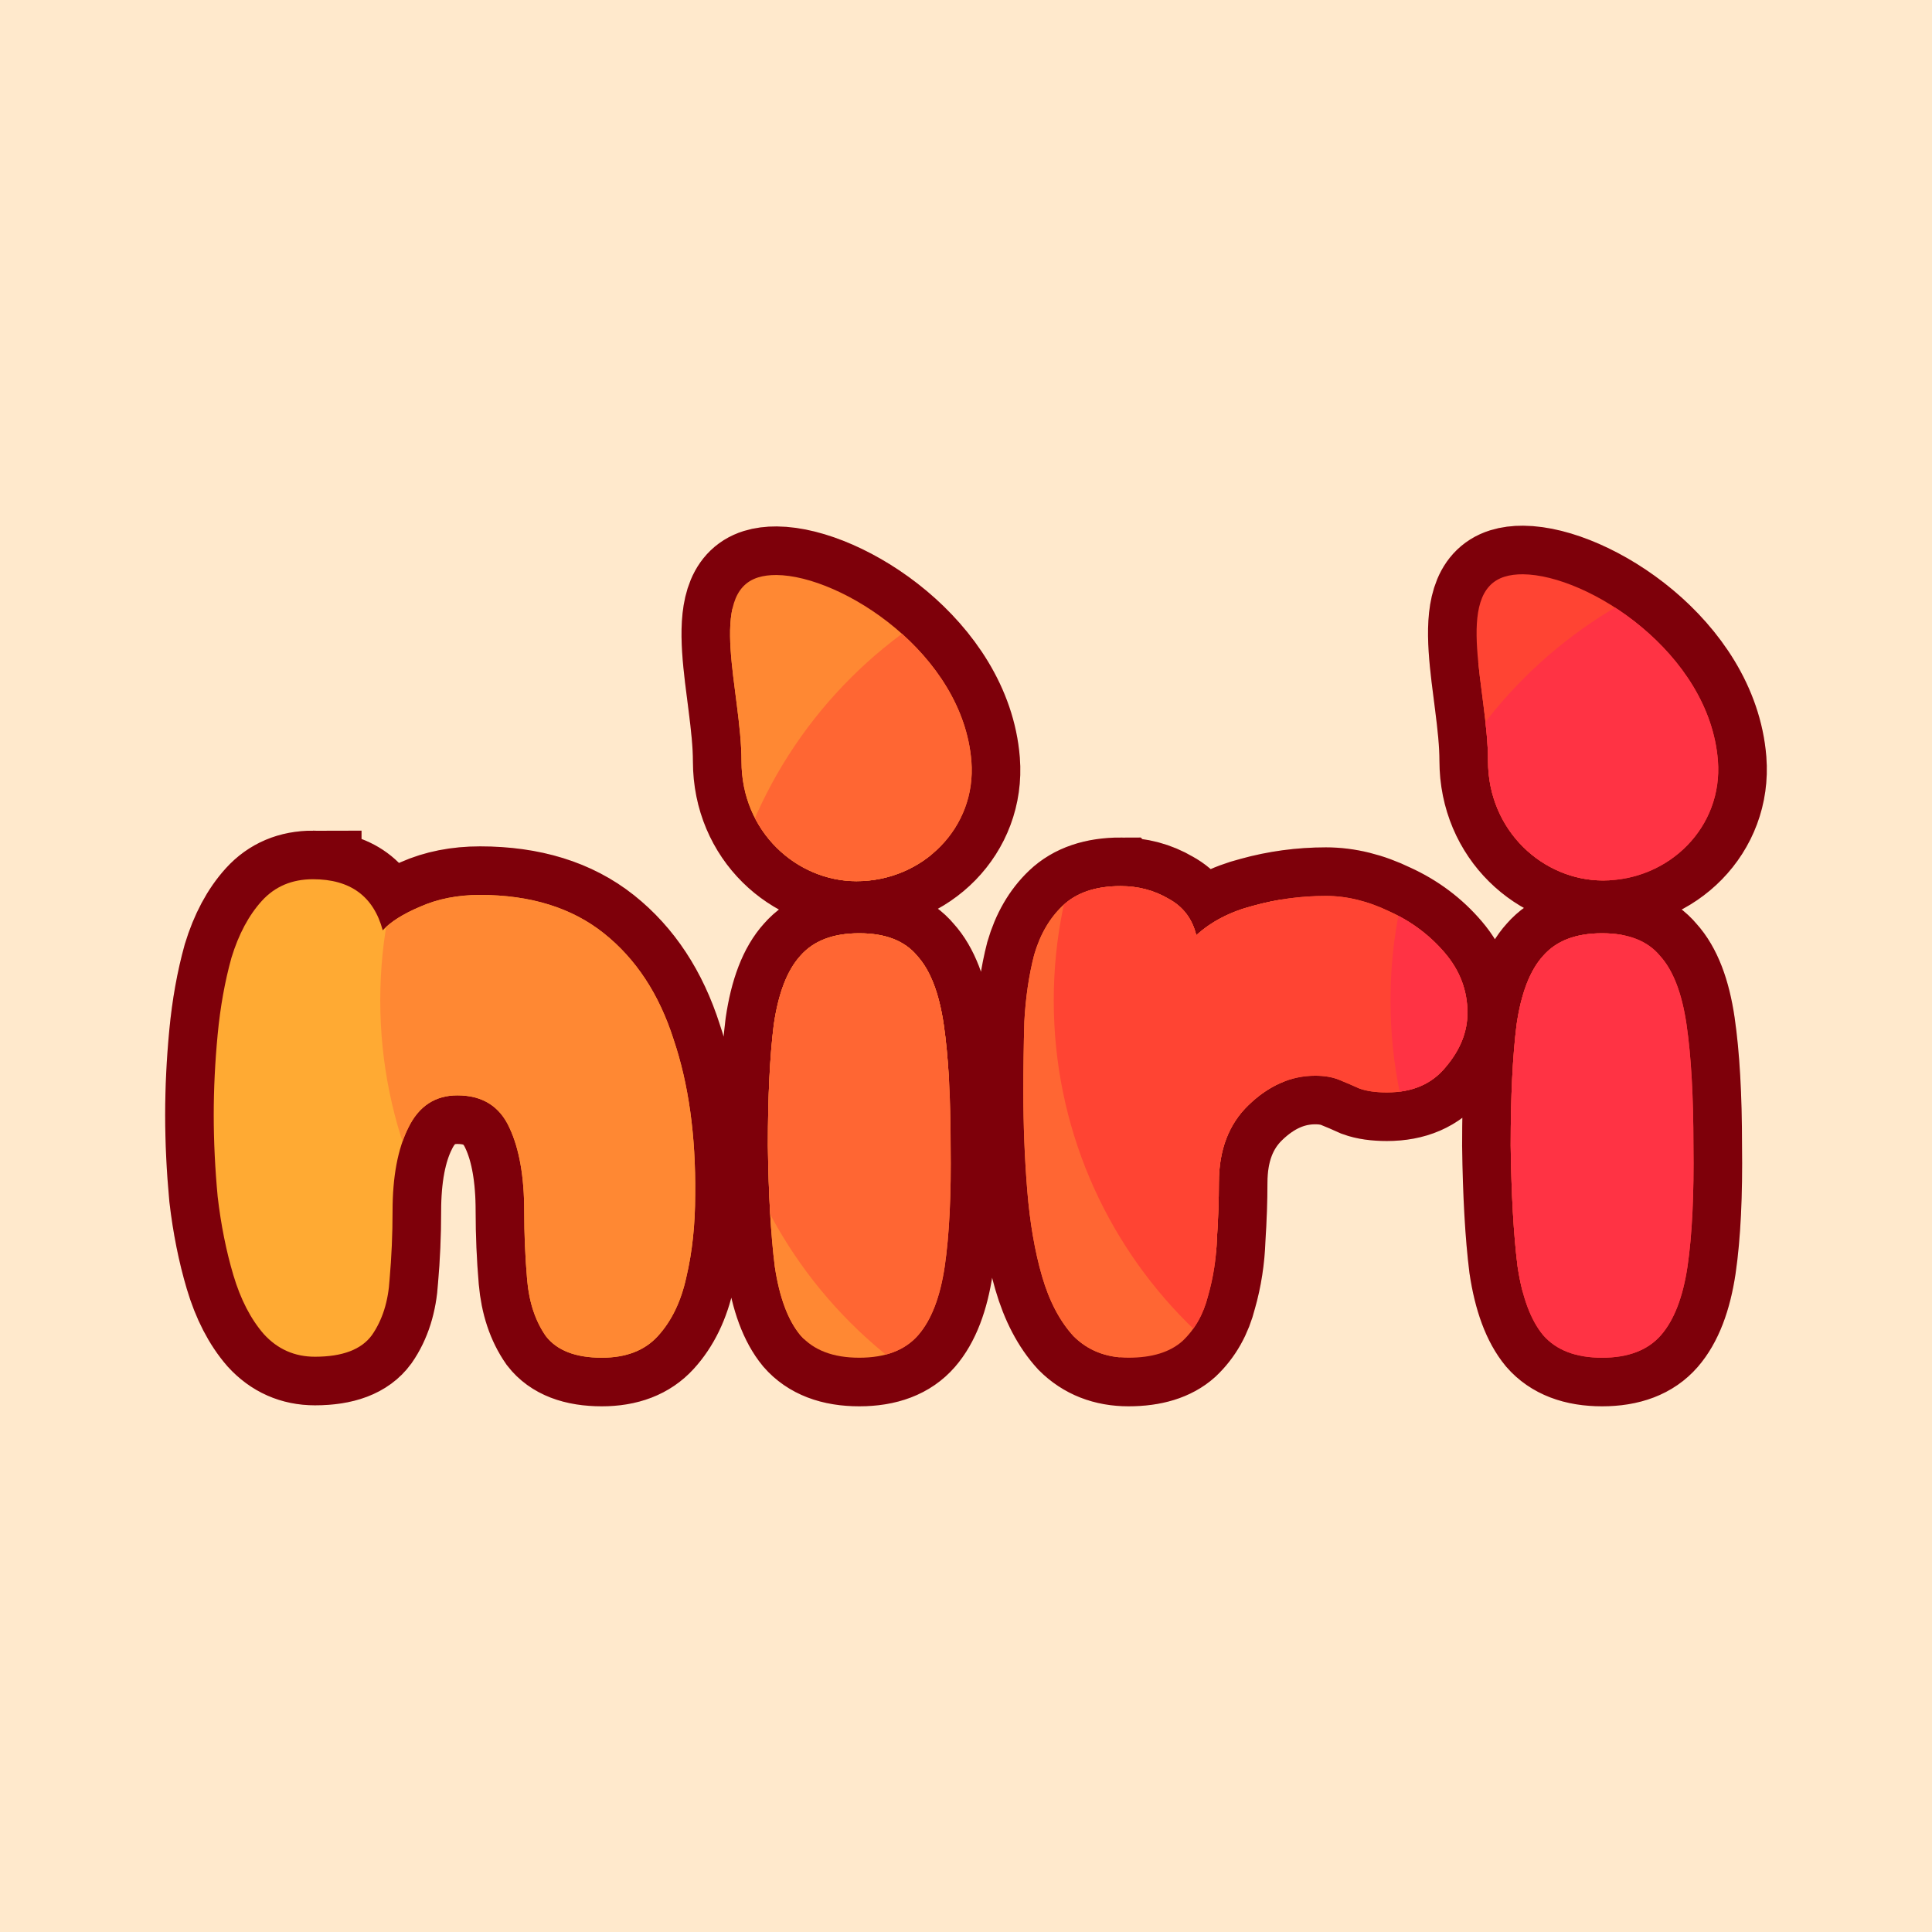
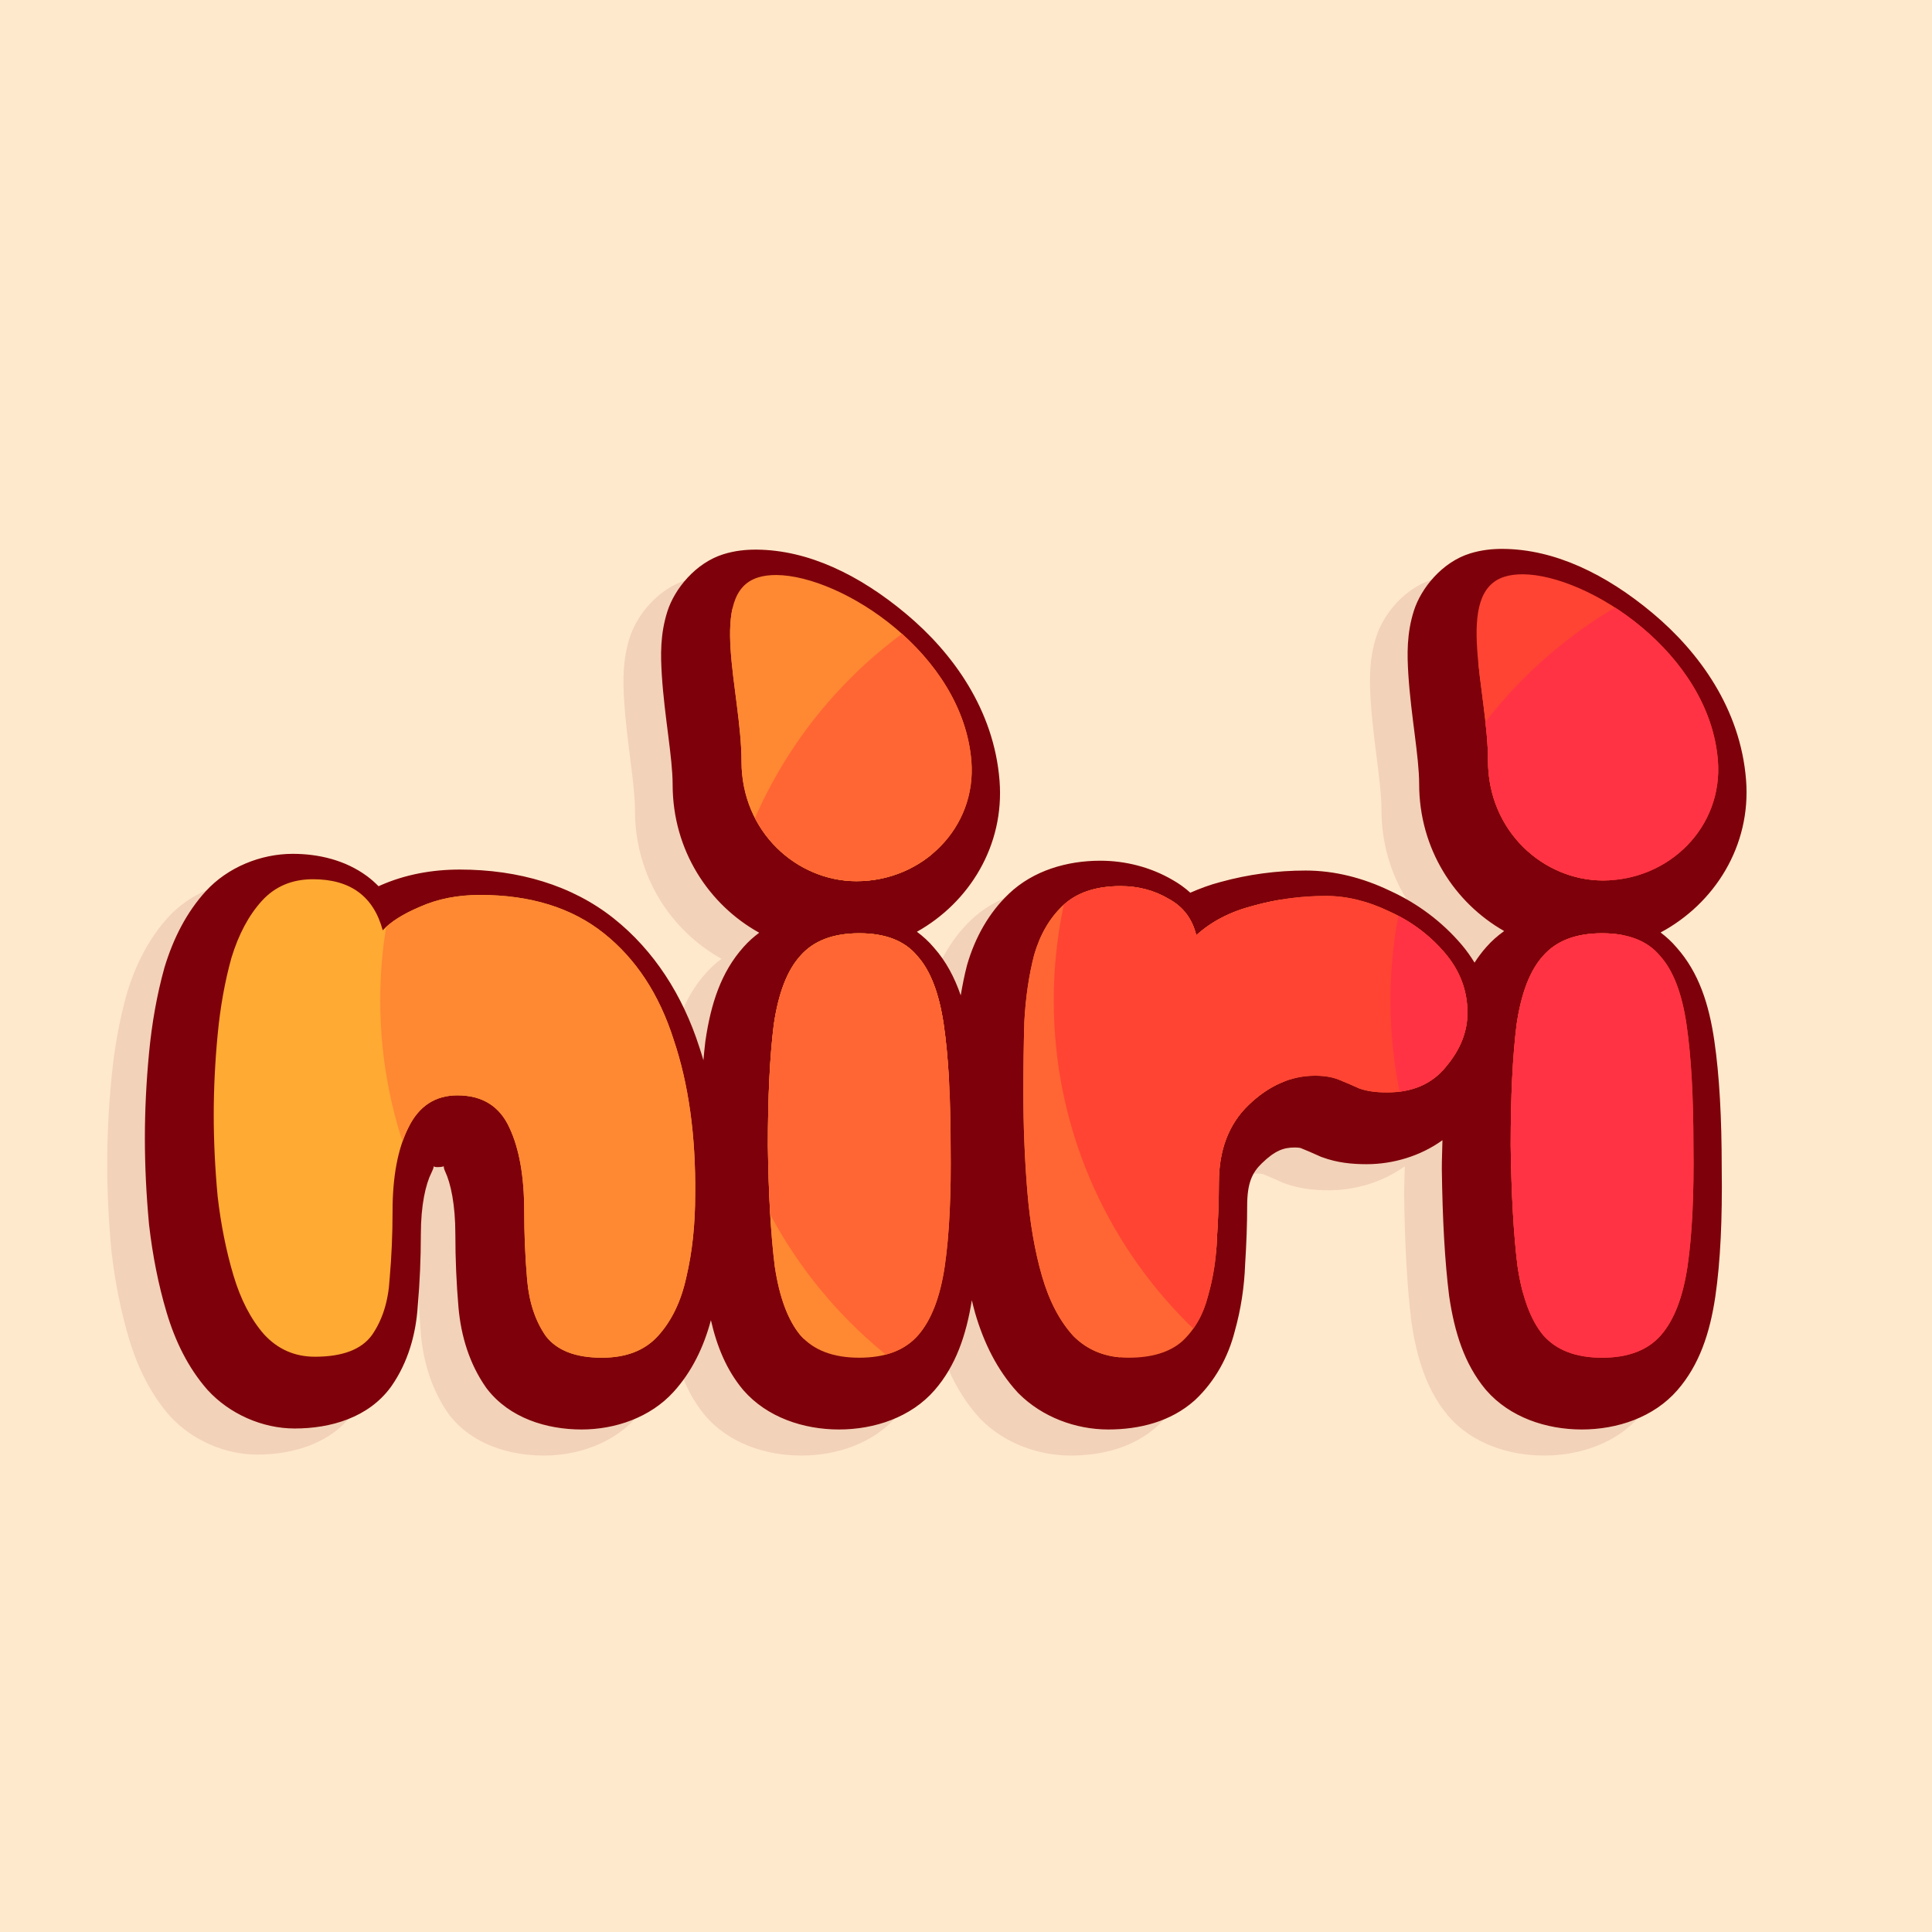
<svg xmlns="http://www.w3.org/2000/svg" width="1000pt" height="1000pt" viewBox="0 0 1000 1000" version="1.1" id="svg1">
  <defs id="defs1">
    <linearGradient gradientTransform="scale(1.414214,0.7071068)" x1="106.066" y1="0" x2="106.066" y2="212.132" id="gggrain-gradient3" gradientUnits="userSpaceOnUse">
      <stop stop-color="hsl(237, 99%, 54%)" stop-opacity="1" id="stop3" />
      <stop stop-color="rgba(255,255,255,0)" stop-opacity="0" offset="100%" id="stop4" />
    </linearGradient>
    <linearGradient gradientTransform="scale(1.414214,0.7071068)" x1="106.066" y1="0" x2="106.066" y2="212.132" id="gggrain-gradient2" gradientUnits="userSpaceOnUse">
      <stop stop-color="hsl(194, 83%, 49%)" stop-opacity="1" offset="-0%" id="stop1" />
      <stop stop-color="rgba(255,255,255,0)" stop-opacity="0" offset="100%" id="stop2" />
    </linearGradient>
    <filter id="gggrain-filter" x="0" y="0" width="1" height="1" filterUnits="objectBoundingBox" primitiveUnits="userSpaceOnUse" color-interpolation-filters="sRGB">
      <feTurbulence type="fractalNoise" baseFrequency="0.46" numOctaves="2" seed="2" stitchTiles="stitch" x="0%" y="0%" width="100%" height="100%" result="turbulence" id="feTurbulence4" />
      <feColorMatrix type="saturate" values="0" x="0%" y="0%" width="100%" height="100%" in="turbulence" result="colormatrix" id="feColorMatrix4" />
      <feComponentTransfer x="0%" y="0%" width="100%" height="100%" in="colormatrix" result="componentTransfer" id="feComponentTransfer4">
        <feFuncR type="linear" slope="3" id="feFuncR4" />
        <feFuncG type="linear" slope="3" id="feFuncG4" />
        <feFuncB type="linear" slope="3" id="feFuncB4" />
      </feComponentTransfer>
      <feColorMatrix x="0%" y="0%" width="100%" height="100%" in="componentTransfer" result="colormatrix2" type="matrix" values="1 0 0 0 0           0 1 0 0 0           0 0 1 0 0           0 0 0 15 -7" id="feColorMatrix5" />
    </filter>
    <clipPath clipPathUnits="userSpaceOnUse" id="clipPath17">
      <path id="path17" style="font-size:255.861px;line-height:3438.78px;font-family:'Cherry Bomb One';-inkscape-font-specification:'Cherry Bomb One, Normal';font-variant-ligatures:none;letter-spacing:0px;fill:#ff3355;fill-opacity:1;stroke-width:2.969;stroke-linecap:square;paint-order:markers fill stroke" d="m -16.302,570.194 c -7.657,0 -13.878,2.632 -18.664,7.896 -4.786,5.264 -8.495,12.203 -11.127,20.817 -2.393,8.614 -4.068,17.946 -5.025,27.996 -0.957,10.05 -1.436,19.86 -1.436,29.431 0,9.571 0.478,19.501 1.436,29.79 1.196,10.289 3.11,19.859 5.742,28.713 2.632,8.853 6.341,16.033 11.127,21.536 5.025,5.503 11.246,8.254 18.664,8.254 10.05,0 16.989,-2.631 20.818,-7.895 3.828,-5.503 5.982,-12.323 6.46,-20.459 0.718,-8.135 1.077,-16.39 1.077,-24.765 0,-12.682 1.915,-22.852 5.743,-30.509 3.828,-7.896 9.81,-11.844 17.946,-11.844 9.093,0 15.433,3.948 19.022,11.844 3.589,7.657 5.384,17.827 5.384,30.509 0,8.375 0.36,16.749 1.077,25.124 0.718,8.135 2.991,14.955 6.819,20.458 4.068,5.264 10.887,7.896 20.458,7.896 8.853,0 15.673,-2.632 20.459,-7.896 5.025,-5.503 8.494,-12.681 10.408,-21.535 2.154,-9.093 3.23,-19.143 3.23,-30.15 0.239,-21.535 -2.392,-40.438 -7.896,-56.708 -5.264,-16.51 -13.759,-29.431 -25.483,-38.763 -11.725,-9.332 -26.799,-13.998 -45.224,-13.998 -8.135,0 -15.434,1.436 -21.894,4.307 -6.221,2.632 -10.767,5.504 -13.638,8.614 C 5.832,576.415 -2.663,570.194 -16.302,570.194 Z m 295.031,2.512 c -9.093,0 -16.152,2.393 -21.177,7.179 -4.786,4.546 -8.255,10.528 -10.408,17.946 -1.914,7.418 -3.11,15.553 -3.589,24.407 -0.239,8.614 -0.359,17.109 -0.359,25.483 0,12.442 0.478,24.526 1.436,36.25 0.957,11.725 2.752,22.133 5.384,31.226 2.632,9.093 6.46,16.39 11.485,21.894 5.264,5.264 11.964,7.896 20.1,7.896 8.614,0 15.194,-2.034 19.74,-6.101 4.546,-4.307 7.656,-9.811 9.331,-16.511 1.914,-6.7 2.991,-13.639 3.23,-20.817 0.479,-7.418 0.718,-14.237 0.718,-20.458 0,-11.964 3.589,-21.416 10.767,-28.355 7.418,-7.178 15.553,-10.767 24.407,-10.767 3.35,0 6.221,0.479 8.614,1.436 2.393,0.957 4.906,2.034 7.538,3.23 2.632,0.957 5.981,1.436 10.049,1.436 9.332,0 16.511,-3.111 21.535,-9.332 5.264,-6.221 7.896,-12.801 7.896,-19.74 0,-8.135 -2.751,-15.433 -8.254,-21.894 -5.503,-6.461 -12.204,-11.485 -20.1,-15.075 -7.896,-3.828 -15.673,-5.743 -23.33,-5.743 -9.093,0 -17.945,1.196 -26.559,3.589 -8.375,2.154 -15.314,5.742 -20.818,10.767 -1.436,-5.982 -4.785,-10.408 -10.049,-13.279 -5.264,-3.111 -11.126,-4.666 -17.587,-4.666 z m -95.472,17.228 c -9.571,0 -16.749,2.752 -21.535,8.255 -4.786,5.264 -8.016,13.638 -9.691,25.124 -1.436,11.485 -2.153,26.201 -2.153,44.147 0.239,17.946 1.077,32.662 2.512,44.147 1.675,11.246 4.786,19.622 9.332,25.125 4.786,5.503 11.964,8.255 21.535,8.255 9.571,0 16.749,-2.751 21.535,-8.255 4.786,-5.503 8.016,-13.879 9.691,-25.125 1.675,-11.485 2.393,-26.201 2.153,-44.147 0,-17.946 -0.837,-32.662 -2.512,-44.147 -1.675,-11.485 -4.905,-19.86 -9.691,-25.124 -4.546,-5.503 -11.605,-8.255 -21.176,-8.255 z m 271.341,0 c -9.571,0 -16.749,2.752 -21.535,8.255 -4.786,5.264 -8.017,13.638 -9.692,25.124 -1.436,11.485 -2.153,26.201 -2.153,44.147 0.239,17.946 1.077,32.662 2.512,44.147 1.675,11.246 4.786,19.622 9.332,25.125 4.786,5.503 11.964,8.255 21.535,8.255 9.571,0 16.749,-2.751 21.535,-8.255 4.786,-5.503 8.016,-13.879 9.691,-25.125 1.675,-11.485 2.393,-26.201 2.153,-44.147 0,-17.946 -0.838,-32.662 -2.513,-44.147 -1.675,-11.485 -4.905,-19.86 -9.69,-25.124 -4.546,-5.503 -11.605,-8.255 -21.176,-8.255 z" />
    </clipPath>
    <clipPath clipPathUnits="userSpaceOnUse" id="clipPath17-7">
      <path id="path17-65" style="font-size:255.861px;line-height:3438.78px;font-family:'Cherry Bomb One';-inkscape-font-specification:'Cherry Bomb One, Normal';font-variant-ligatures:none;letter-spacing:0px;fill:#ff3355;fill-opacity:1;stroke-width:2.969;stroke-linecap:square;paint-order:markers fill stroke" d="m -16.302,570.194 c -7.657,0 -13.878,2.632 -18.664,7.896 -4.786,5.264 -8.495,12.203 -11.127,20.817 -2.393,8.614 -4.068,17.946 -5.025,27.996 -0.957,10.05 -1.436,19.86 -1.436,29.431 0,9.571 0.478,19.501 1.436,29.79 1.196,10.289 3.11,19.859 5.742,28.713 2.632,8.853 6.341,16.033 11.127,21.536 5.025,5.503 11.246,8.254 18.664,8.254 10.05,0 16.989,-2.631 20.818,-7.895 3.828,-5.503 5.982,-12.323 6.46,-20.459 0.718,-8.135 1.077,-16.39 1.077,-24.765 0,-12.682 1.915,-22.852 5.743,-30.509 3.828,-7.896 9.81,-11.844 17.946,-11.844 9.093,0 15.433,3.948 19.022,11.844 3.589,7.657 5.384,17.827 5.384,30.509 0,8.375 0.36,16.749 1.077,25.124 0.718,8.135 2.991,14.955 6.819,20.458 4.068,5.264 10.887,7.896 20.458,7.896 8.853,0 15.673,-2.632 20.459,-7.896 5.025,-5.503 8.494,-12.681 10.408,-21.535 2.154,-9.093 3.23,-19.143 3.23,-30.15 0.239,-21.535 -2.392,-40.438 -7.896,-56.708 -5.264,-16.51 -13.759,-29.431 -25.483,-38.763 -11.725,-9.332 -26.799,-13.998 -45.224,-13.998 -8.135,0 -15.434,1.436 -21.894,4.307 -6.221,2.632 -10.767,5.504 -13.638,8.614 C 5.832,576.415 -2.663,570.194 -16.302,570.194 Z m 295.031,2.512 c -9.093,0 -16.152,2.393 -21.177,7.179 -4.786,4.546 -8.255,10.528 -10.408,17.946 -1.914,7.418 -3.11,15.553 -3.589,24.407 -0.239,8.614 -0.359,17.109 -0.359,25.483 0,12.442 0.478,24.526 1.436,36.25 0.957,11.725 2.752,22.133 5.384,31.226 2.632,9.093 6.46,16.39 11.485,21.894 5.264,5.264 11.964,7.896 20.1,7.896 8.614,0 15.194,-2.034 19.74,-6.101 4.546,-4.307 7.656,-9.811 9.331,-16.511 1.914,-6.7 2.991,-13.639 3.23,-20.817 0.479,-7.418 0.718,-14.237 0.718,-20.458 0,-11.964 3.589,-21.416 10.767,-28.355 7.418,-7.178 15.553,-10.767 24.407,-10.767 3.35,0 6.221,0.479 8.614,1.436 2.393,0.957 4.906,2.034 7.538,3.23 2.632,0.957 5.981,1.436 10.049,1.436 9.332,0 16.511,-3.111 21.535,-9.332 5.264,-6.221 7.896,-12.801 7.896,-19.74 0,-8.135 -2.751,-15.433 -8.254,-21.894 -5.503,-6.461 -12.204,-11.485 -20.1,-15.075 -7.896,-3.828 -15.673,-5.743 -23.33,-5.743 -9.093,0 -17.945,1.196 -26.559,3.589 -8.375,2.154 -15.314,5.742 -20.818,10.767 -1.436,-5.982 -4.785,-10.408 -10.049,-13.279 -5.264,-3.111 -11.126,-4.666 -17.587,-4.666 z m -95.472,17.228 c -9.571,0 -16.749,2.752 -21.535,8.255 -4.786,5.264 -8.016,13.638 -9.691,25.124 -1.436,11.485 -2.153,26.201 -2.153,44.147 0.239,17.946 1.077,32.662 2.512,44.147 1.675,11.246 4.786,19.622 9.332,25.125 4.786,5.503 11.964,8.255 21.535,8.255 9.571,0 16.749,-2.751 21.535,-8.255 4.786,-5.503 8.016,-13.879 9.691,-25.125 1.675,-11.485 2.393,-26.201 2.153,-44.147 0,-17.946 -0.837,-32.662 -2.512,-44.147 -1.675,-11.485 -4.905,-19.86 -9.691,-25.124 -4.546,-5.503 -11.605,-8.255 -21.176,-8.255 z m 271.341,0 c -9.571,0 -16.749,2.752 -21.535,8.255 -4.786,5.264 -8.017,13.638 -9.692,25.124 -1.436,11.485 -2.153,26.201 -2.153,44.147 0.239,17.946 1.077,32.662 2.512,44.147 1.675,11.246 4.786,19.622 9.332,25.125 4.786,5.503 11.964,8.255 21.535,8.255 9.571,0 16.749,-2.751 21.535,-8.255 4.786,-5.503 8.016,-13.879 9.691,-25.125 1.675,-11.485 2.393,-26.201 2.153,-44.147 0,-17.946 -0.838,-32.662 -2.513,-44.147 -1.675,-11.485 -4.905,-19.86 -9.69,-25.124 -4.546,-5.503 -11.605,-8.255 -21.176,-8.255 z" />
    </clipPath>
    <clipPath clipPathUnits="userSpaceOnUse" id="clipPath26">
      <path id="path26" style="font-size:255.861px;line-height:3438.78px;font-family:'Cherry Bomb One';-inkscape-font-specification:'Cherry Bomb One, Normal';font-variant-ligatures:none;letter-spacing:0px;fill:#000000;fill-opacity:1;stroke-width:2.157;stroke-linecap:square;paint-order:markers fill stroke" d="m 312.16,545.761 c -1.792,-0.013 -3.425,0.194 -4.85,0.635 -13.599,4.213 -4.422,30.315 -4.422,48.806 0,18.802 14.786,31.811 30.507,31.811 17.568,0 31.893,-14.187 30.508,-31.811 -2.247,-28.592 -34.419,-49.312 -51.743,-49.441 z m -198.109,0.194 c -1.792,-0.013 -3.425,0.194 -4.85,0.635 -13.599,4.213 -4.422,30.315 -4.422,48.806 0,18.802 14.786,31.811 30.507,31.811 17.568,0 31.893,-14.187 30.508,-31.811 -2.247,-28.592 -34.419,-49.312 -51.743,-49.442 z M -8.941,626.686 c -5.563,0 -10.082,1.912 -13.559,5.736 -3.477,3.824 -6.171,8.865 -8.083,15.123 -1.738,6.258 -2.955,13.038 -3.651,20.338 -0.695,7.301 -1.043,14.428 -1.043,21.381 0,6.953 0.347,14.167 1.043,21.642 0.869,7.475 2.26,14.428 4.172,20.859 1.912,6.432 4.607,11.647 8.083,15.645 3.65,3.998 8.17,5.997 13.559,5.997 7.301,0 12.342,-1.912 15.124,-5.736 2.781,-3.998 4.346,-8.952 4.693,-14.863 0.522,-5.91 0.782,-11.907 0.782,-17.991 0,-9.213 1.391,-16.601 4.172,-22.164 2.781,-5.736 7.127,-8.605 13.037,-8.605 6.606,0 11.212,2.868 13.819,8.605 2.607,5.563 3.911,12.951 3.911,22.164 0,6.084 0.261,12.168 0.783,18.252 0.521,5.91 2.173,10.864 4.954,14.863 2.955,3.824 7.909,5.737 14.863,5.737 6.432,0 11.386,-1.912 14.863,-5.737 3.65,-3.998 6.171,-9.213 7.561,-15.645 1.564,-6.606 2.347,-13.907 2.347,-21.903 0.174,-15.645 -1.738,-29.377 -5.736,-41.198 -3.824,-11.994 -9.995,-21.381 -18.513,-28.16 -8.518,-6.779 -19.469,-10.169 -32.854,-10.169 -5.91,0 -11.212,1.043 -15.906,3.129 -4.52,1.912 -7.822,3.998 -9.908,6.258 C 7.138,631.205 0.967,626.686 -8.941,626.686 Z m 214.333,1.825 c -6.606,0 -11.734,1.739 -15.384,5.215 -3.477,3.303 -5.997,7.649 -7.561,13.037 -1.391,5.389 -2.26,11.299 -2.607,17.731 -0.174,6.258 -0.261,12.429 -0.261,18.513 0,9.039 0.347,17.817 1.043,26.335 0.695,8.518 1.999,16.08 3.911,22.685 1.912,6.606 4.693,11.907 8.344,15.905 3.824,3.824 8.692,5.737 14.602,5.737 6.258,0 11.038,-1.478 14.341,-4.433 3.303,-3.129 5.562,-7.127 6.779,-11.995 1.391,-4.867 2.173,-9.908 2.347,-15.123 0.348,-5.389 0.522,-10.343 0.522,-14.863 0,-8.691 2.607,-15.558 7.822,-20.599 5.389,-5.215 11.299,-7.822 17.731,-7.822 2.434,0 4.519,0.347 6.257,1.043 1.738,0.695 3.564,1.478 5.476,2.347 1.912,0.695 4.346,1.043 7.301,1.043 6.779,0 11.995,-2.26 15.645,-6.779 3.824,-4.52 5.736,-9.3 5.736,-14.341 0,-5.91 -1.999,-11.212 -5.997,-15.905 -3.998,-4.693 -8.865,-8.344 -14.602,-10.951 -5.736,-2.781 -11.386,-4.172 -16.948,-4.172 -6.606,0 -13.037,0.869 -19.295,2.607 -6.084,1.565 -11.125,4.172 -15.123,7.822 -1.043,-4.346 -3.476,-7.561 -7.301,-9.647 -3.824,-2.26 -8.083,-3.39 -12.777,-3.39 z m -69.359,12.516 c -6.953,0 -12.168,1.999 -15.645,5.997 -3.477,3.824 -5.823,9.908 -7.04,18.252 -1.043,8.344 -1.565,19.034 -1.565,32.072 0.174,13.037 0.782,23.728 1.825,32.072 1.217,8.17 3.477,14.254 6.779,18.252 3.477,3.998 8.691,5.997 15.645,5.997 6.953,0 12.168,-1.999 15.645,-5.997 3.477,-3.998 5.824,-10.082 7.041,-18.252 1.217,-8.344 1.738,-19.034 1.564,-32.072 0,-13.037 -0.608,-23.728 -1.825,-32.072 -1.217,-8.344 -3.564,-14.428 -7.041,-18.252 -3.303,-3.998 -8.431,-5.997 -15.384,-5.997 z m 197.123,0 c -6.953,0 -12.168,1.999 -15.645,5.997 -3.477,3.824 -5.824,9.908 -7.04,18.252 -1.043,8.344 -1.564,19.034 -1.564,32.072 0.174,13.037 0.782,23.728 1.825,32.072 1.217,8.17 3.477,14.254 6.779,18.252 3.477,3.998 8.691,5.997 15.645,5.997 6.953,0 12.168,-1.999 15.645,-5.997 3.477,-3.998 5.824,-10.082 7.04,-18.252 1.217,-8.344 1.738,-19.034 1.564,-32.072 0,-13.037 -0.609,-23.728 -1.825,-32.072 -1.217,-8.344 -3.563,-14.428 -7.04,-18.252 -3.303,-3.998 -8.431,-5.997 -15.384,-5.997 z" />
    </clipPath>
    <clipPath clipPathUnits="userSpaceOnUse" id="clipPath26-6">
      <path id="path26-6" style="font-size:255.861px;line-height:3438.78px;font-family:'Cherry Bomb One';-inkscape-font-specification:'Cherry Bomb One, Normal';font-variant-ligatures:none;letter-spacing:0px;fill:#000000;fill-opacity:1;stroke-width:2.157;stroke-linecap:square;paint-order:markers fill stroke" d="m 312.16,545.761 c -1.792,-0.013 -3.425,0.194 -4.85,0.635 -13.599,4.213 -4.422,30.315 -4.422,48.806 0,18.802 14.786,31.811 30.507,31.811 17.568,0 31.893,-14.187 30.508,-31.811 -2.247,-28.592 -34.419,-49.312 -51.743,-49.441 z m -198.109,0.194 c -1.792,-0.013 -3.425,0.194 -4.85,0.635 -13.599,4.213 -4.422,30.315 -4.422,48.806 0,18.802 14.786,31.811 30.507,31.811 17.568,0 31.893,-14.187 30.508,-31.811 -2.247,-28.592 -34.419,-49.312 -51.743,-49.442 z M -8.941,626.686 c -5.563,0 -10.082,1.912 -13.559,5.736 -3.477,3.824 -6.171,8.865 -8.083,15.123 -1.738,6.258 -2.955,13.038 -3.651,20.338 -0.695,7.301 -1.043,14.428 -1.043,21.381 0,6.953 0.347,14.167 1.043,21.642 0.869,7.475 2.26,14.428 4.172,20.859 1.912,6.432 4.607,11.647 8.083,15.645 3.65,3.998 8.17,5.997 13.559,5.997 7.301,0 12.342,-1.912 15.124,-5.736 2.781,-3.998 4.346,-8.952 4.693,-14.863 0.522,-5.91 0.782,-11.907 0.782,-17.991 0,-9.213 1.391,-16.601 4.172,-22.164 2.781,-5.736 7.127,-8.605 13.037,-8.605 6.606,0 11.212,2.868 13.819,8.605 2.607,5.563 3.911,12.951 3.911,22.164 0,6.084 0.261,12.168 0.783,18.252 0.521,5.91 2.173,10.864 4.954,14.863 2.955,3.824 7.909,5.737 14.863,5.737 6.432,0 11.386,-1.912 14.863,-5.737 3.65,-3.998 6.171,-9.213 7.561,-15.645 1.564,-6.606 2.347,-13.907 2.347,-21.903 0.174,-15.645 -1.738,-29.377 -5.736,-41.198 -3.824,-11.994 -9.995,-21.381 -18.513,-28.16 -8.518,-6.779 -19.469,-10.169 -32.854,-10.169 -5.91,0 -11.212,1.043 -15.906,3.129 -4.52,1.912 -7.822,3.998 -9.908,6.258 C 7.138,631.205 0.967,626.686 -8.941,626.686 Z m 214.333,1.825 c -6.606,0 -11.734,1.739 -15.384,5.215 -3.477,3.303 -5.997,7.649 -7.561,13.037 -1.391,5.389 -2.26,11.299 -2.607,17.731 -0.174,6.258 -0.261,12.429 -0.261,18.513 0,9.039 0.347,17.817 1.043,26.335 0.695,8.518 1.999,16.08 3.911,22.685 1.912,6.606 4.693,11.907 8.344,15.905 3.824,3.824 8.692,5.737 14.602,5.737 6.258,0 11.038,-1.478 14.341,-4.433 3.303,-3.129 5.562,-7.127 6.779,-11.995 1.391,-4.867 2.173,-9.908 2.347,-15.123 0.348,-5.389 0.522,-10.343 0.522,-14.863 0,-8.691 2.607,-15.558 7.822,-20.599 5.389,-5.215 11.299,-7.822 17.731,-7.822 2.434,0 4.519,0.347 6.257,1.043 1.738,0.695 3.564,1.478 5.476,2.347 1.912,0.695 4.346,1.043 7.301,1.043 6.779,0 11.995,-2.26 15.645,-6.779 3.824,-4.52 5.736,-9.3 5.736,-14.341 0,-5.91 -1.999,-11.212 -5.997,-15.905 -3.998,-4.693 -8.865,-8.344 -14.602,-10.951 -5.736,-2.781 -11.386,-4.172 -16.948,-4.172 -6.606,0 -13.037,0.869 -19.295,2.607 -6.084,1.565 -11.125,4.172 -15.123,7.822 -1.043,-4.346 -3.476,-7.561 -7.301,-9.647 -3.824,-2.26 -8.083,-3.39 -12.777,-3.39 z m -69.359,12.516 c -6.953,0 -12.168,1.999 -15.645,5.997 -3.477,3.824 -5.823,9.908 -7.04,18.252 -1.043,8.344 -1.565,19.034 -1.565,32.072 0.174,13.037 0.782,23.728 1.825,32.072 1.217,8.17 3.477,14.254 6.779,18.252 3.477,3.998 8.691,5.997 15.645,5.997 6.953,0 12.168,-1.999 15.645,-5.997 3.477,-3.998 5.824,-10.082 7.041,-18.252 1.217,-8.344 1.738,-19.034 1.564,-32.072 0,-13.037 -0.608,-23.728 -1.825,-32.072 -1.217,-8.344 -3.564,-14.428 -7.041,-18.252 -3.303,-3.998 -8.431,-5.997 -15.384,-5.997 z m 197.123,0 c -6.953,0 -12.168,1.999 -15.645,5.997 -3.477,3.824 -5.824,9.908 -7.04,18.252 -1.043,8.344 -1.564,19.034 -1.564,32.072 0.174,13.037 0.782,23.728 1.825,32.072 1.217,8.17 3.477,14.254 6.779,18.252 3.477,3.998 8.691,5.997 15.645,5.997 6.953,0 12.168,-1.999 15.645,-5.997 3.477,-3.998 5.824,-10.082 7.04,-18.252 1.217,-8.344 1.738,-19.034 1.564,-32.072 0,-13.037 -0.609,-23.728 -1.825,-32.072 -1.217,-8.344 -3.563,-14.428 -7.04,-18.252 -3.303,-3.998 -8.431,-5.997 -15.384,-5.997 z" />
    </clipPath>
  </defs>
  <rect style="opacity:1;fill:#ffe9cc;stroke-width:54.355;stroke-linejoin:round;paint-order:stroke markers fill;fill-opacity:1" id="rect2" width="1000" height="1000" x="-2499.75" y="-1910.211" transform="translate(2499.75,1910.211)" />
-   <path id="path10-4" style="font-size:255.861px;line-height:3438.78px;font-family:'Cherry Bomb One';-inkscape-font-specification:'Cherry Bomb One, Normal';font-variant-ligatures:none;letter-spacing:0px;fill:#7e000a;fill-opacity:1;stroke:#7e000a;stroke-width:50.282;stroke-linecap:square;stroke-dasharray:none;stroke-opacity:1;paint-order:markers fill stroke" d="m -1711.477,-1612.963 c -3.495,-0.025 -6.68,0.378 -9.459,1.239 -26.523,8.217 -8.625,59.127 -8.625,95.192 0,36.672 28.838,62.044 59.501,62.044 34.265,0 62.203,-27.67 59.502,-62.044 -4.382,-55.766 -67.132,-96.178 -100.92,-96.431 z m -386.393,0.379 c -3.495,-0.025 -6.68,0.378 -9.459,1.239 -26.523,8.217 -8.625,59.127 -8.625,95.192 0,36.672 28.838,62.044 59.501,62.044 34.265,0 62.203,-27.67 59.502,-62.044 -4.382,-55.767 -67.132,-96.178 -100.919,-96.431 z m -239.884,157.458 c -10.849,0 -19.664,3.729 -26.445,11.188 -6.781,7.459 -12.036,17.291 -15.765,29.496 -3.39,12.206 -5.764,25.429 -7.12,39.668 -1.356,14.24 -2.034,28.14 -2.034,41.702 0,13.562 0.677,27.632 2.034,42.211 1.695,14.579 4.408,28.139 8.137,40.684 3.729,12.544 8.985,22.716 15.765,30.514 7.12,7.798 15.934,11.696 26.445,11.696 14.24,0 24.073,-3.729 29.497,-11.188 5.425,-7.798 8.476,-17.46 9.154,-28.988 1.017,-11.527 1.525,-23.224 1.525,-35.09 0,-17.969 2.712,-32.379 8.137,-43.228 5.425,-11.188 13.9,-16.782 25.428,-16.782 12.883,0 21.867,5.594 26.953,16.782 5.086,10.849 7.629,25.259 7.629,43.228 0,11.866 0.509,23.732 1.526,35.599 1.017,11.527 4.238,21.19 9.662,28.988 5.764,7.459 15.426,11.189 28.988,11.189 12.544,0 22.207,-3.73 28.988,-11.189 7.12,-7.798 12.035,-17.969 14.748,-30.513 3.051,-12.884 4.577,-27.124 4.577,-42.72 0.339,-30.514 -3.39,-57.298 -11.188,-80.352 -7.459,-23.394 -19.495,-41.702 -36.108,-54.924 -16.613,-13.223 -37.972,-19.834 -64.078,-19.834 -11.527,0 -21.869,2.035 -31.023,6.103 -8.815,3.729 -15.256,7.798 -19.325,12.206 -4.747,-17.63 -16.783,-26.445 -36.108,-26.445 z m 418.037,3.559 c -12.883,0 -22.886,3.391 -30.006,10.172 -6.781,6.442 -11.696,14.918 -14.748,25.428 -2.712,10.51 -4.407,22.037 -5.085,34.582 -0.339,12.206 -0.509,24.242 -0.509,36.108 0,17.63 0.678,34.751 2.034,51.364 1.356,16.613 3.899,31.362 7.629,44.245 3.729,12.883 9.154,23.224 16.274,31.021 7.459,7.459 16.952,11.189 28.48,11.189 12.205,0 21.528,-2.882 27.97,-8.645 6.442,-6.103 10.849,-13.901 13.222,-23.394 2.712,-9.493 4.238,-19.325 4.577,-29.496 0.678,-10.51 1.018,-20.173 1.018,-28.988 0,-16.952 5.085,-30.344 15.256,-40.176 10.51,-10.171 22.038,-15.256 34.583,-15.256 4.747,0 8.814,0.678 12.204,2.034 3.39,1.356 6.951,2.882 10.68,4.577 3.729,1.356 8.475,2.035 14.239,2.035 13.223,0 23.394,-4.407 30.514,-13.222 7.459,-8.815 11.188,-18.139 11.188,-27.971 0,-11.527 -3.898,-21.868 -11.696,-31.022 -7.798,-9.154 -17.291,-16.274 -28.479,-21.359 -11.188,-5.425 -22.207,-8.137 -33.056,-8.137 -12.883,0 -25.428,1.695 -37.633,5.085 -11.866,3.051 -21.698,8.136 -29.496,15.256 -2.034,-8.476 -6.78,-14.748 -14.239,-18.816 -7.459,-4.408 -15.765,-6.612 -24.92,-6.612 z m -135.277,24.411 c -13.562,0 -23.732,3.899 -30.513,11.697 -6.781,7.459 -11.358,19.325 -13.731,35.599 -2.034,16.274 -3.052,37.125 -3.052,62.553 0.339,25.428 1.526,46.279 3.56,62.553 2.373,15.935 6.781,27.802 13.222,35.6 6.781,7.798 16.952,11.697 30.513,11.697 13.561,0 23.733,-3.899 30.513,-11.697 6.781,-7.798 11.358,-19.665 13.732,-35.6 2.373,-16.274 3.389,-37.125 3.05,-62.553 0,-25.428 -1.185,-46.279 -3.559,-62.553 -2.373,-16.274 -6.951,-28.14 -13.732,-35.599 -6.442,-7.798 -16.443,-11.697 -30.005,-11.697 z m 384.471,0 c -13.562,0 -23.733,3.899 -30.513,11.697 -6.781,7.459 -11.359,19.325 -13.732,35.599 -2.034,16.274 -3.05,37.125 -3.05,62.553 0.339,25.428 1.526,46.279 3.56,62.553 2.373,15.935 6.781,27.802 13.222,35.6 6.781,7.798 16.952,11.697 30.513,11.697 13.562,0 23.732,-3.899 30.513,-11.697 6.781,-7.798 11.359,-19.665 13.732,-35.6 2.373,-16.274 3.39,-37.125 3.051,-62.553 0,-25.428 -1.187,-46.279 -3.56,-62.553 -2.373,-16.274 -6.95,-28.14 -13.731,-35.599 -6.442,-7.798 -16.443,-11.697 -30.005,-11.697 z" transform="translate(2499.75,1910.211)" />
-   <path id="path10-4-5" style="font-size:255.861px;line-height:3438.78px;font-family:'Cherry Bomb One';-inkscape-font-specification:'Cherry Bomb One, Normal';font-variant-ligatures:none;letter-spacing:0px;opacity:0.1;fill:#7e000a;fill-opacity:1;stroke:#7e000a;stroke-width:50.282;stroke-linecap:square;stroke-dasharray:none;stroke-opacity:1;paint-order:markers fill stroke" d="m -1711.476,-1612.963 c -3.495,-0.025 -6.68,0.378 -9.459,1.239 -26.523,8.217 -8.625,59.127 -8.625,95.192 0,36.672 28.838,62.044 59.501,62.044 34.265,0 62.203,-27.67 59.502,-62.044 -4.382,-55.766 -67.132,-96.178 -100.919,-96.431 z m -386.394,0.379 c -3.495,-0.025 -6.68,0.378 -9.459,1.239 -26.523,8.217 -8.625,59.127 -8.625,95.192 0,36.672 28.838,62.044 59.501,62.044 34.265,0 62.203,-27.67 59.502,-62.044 -4.382,-55.767 -67.132,-96.179 -100.92,-96.431 z m -239.885,157.458 c -10.849,0 -19.664,3.729 -26.445,11.188 -6.781,7.459 -12.036,17.291 -15.765,29.496 -3.39,12.206 -5.764,25.428 -7.12,39.668 -1.356,14.239 -2.034,28.14 -2.034,41.702 0,13.562 0.677,27.632 2.034,42.21 1.695,14.579 4.407,28.14 8.137,40.684 3.729,12.544 8.985,22.716 15.766,30.514 7.12,7.798 15.934,11.696 26.445,11.696 14.24,0 24.073,-3.729 29.497,-11.188 5.425,-7.798 8.476,-17.46 9.154,-28.988 1.017,-11.527 1.525,-23.224 1.525,-35.09 0,-17.969 2.712,-32.379 8.137,-43.228 5.425,-11.188 13.9,-16.783 25.428,-16.783 12.883,0 21.867,5.594 26.953,16.783 5.086,10.849 7.628,25.259 7.628,43.228 0,11.866 0.509,23.732 1.526,35.599 1.017,11.527 4.238,21.19 9.662,28.988 5.764,7.459 15.427,11.189 28.988,11.189 12.544,0 22.207,-3.73 28.988,-11.189 7.12,-7.798 12.035,-17.969 14.748,-30.513 3.051,-12.883 4.577,-27.124 4.577,-42.72 0.339,-30.514 -3.39,-57.298 -11.188,-80.352 -7.459,-23.394 -19.495,-41.702 -36.108,-54.924 -16.613,-13.223 -37.972,-19.834 -64.078,-19.834 -11.527,0 -21.868,2.035 -31.023,6.103 -8.815,3.73 -15.256,7.798 -19.325,12.206 -4.746,-17.63 -16.783,-26.445 -36.108,-26.445 z m 418.037,3.559 c -12.883,0 -22.886,3.391 -30.006,10.172 -6.781,6.442 -11.696,14.918 -14.748,25.428 -2.712,10.51 -4.407,22.037 -5.085,34.582 -0.339,12.206 -0.508,24.242 -0.508,36.108 0,17.63 0.678,34.751 2.034,51.364 1.356,16.613 3.899,31.362 7.629,44.245 3.729,12.883 9.154,23.224 16.274,31.021 7.459,7.459 16.952,11.189 28.48,11.189 12.206,0 21.528,-2.882 27.97,-8.646 6.442,-6.103 10.849,-13.901 13.223,-23.394 2.712,-9.493 4.238,-19.325 4.577,-29.496 0.678,-10.51 1.018,-20.173 1.018,-28.988 0,-16.952 5.085,-30.344 15.256,-40.176 10.51,-10.171 22.038,-15.256 34.583,-15.256 4.747,0 8.814,0.678 12.204,2.034 3.39,1.356 6.951,2.882 10.68,4.577 3.729,1.356 8.476,2.035 14.239,2.035 13.223,0 23.394,-4.407 30.514,-13.223 7.459,-8.815 11.188,-18.139 11.188,-27.971 0,-11.527 -3.898,-21.868 -11.696,-31.022 -7.798,-9.154 -17.291,-16.274 -28.48,-21.359 -11.188,-5.425 -22.207,-8.137 -33.056,-8.137 -12.883,0 -25.428,1.695 -37.633,5.085 -11.866,3.051 -21.698,8.136 -29.496,15.256 -2.034,-8.476 -6.78,-14.748 -14.239,-18.816 -7.459,-4.408 -15.765,-6.612 -24.919,-6.612 z m -135.277,24.411 c -13.562,0 -23.733,3.899 -30.513,11.697 -6.781,7.459 -11.357,19.325 -13.731,35.599 -2.034,16.274 -3.051,37.125 -3.051,62.553 0.339,25.428 1.526,46.279 3.56,62.553 2.373,15.935 6.781,27.802 13.222,35.6 6.781,7.798 16.952,11.697 30.513,11.697 13.562,0 23.732,-3.899 30.513,-11.697 6.781,-7.798 11.359,-19.665 13.732,-35.6 2.373,-16.274 3.39,-37.125 3.051,-62.553 0,-25.428 -1.186,-46.279 -3.559,-62.553 -2.373,-16.274 -6.951,-28.14 -13.732,-35.599 -6.442,-7.798 -16.443,-11.697 -30.005,-11.697 z m 384.471,0 c -13.562,0 -23.733,3.899 -30.513,11.697 -6.781,7.459 -11.358,19.325 -13.732,35.599 -2.034,16.274 -3.051,37.125 -3.051,62.553 0.339,25.428 1.526,46.279 3.56,62.553 2.373,15.935 6.781,27.802 13.222,35.6 6.781,7.798 16.952,11.697 30.513,11.697 13.561,0 23.732,-3.899 30.513,-11.697 6.781,-7.798 11.358,-19.665 13.732,-35.6 2.373,-16.274 3.389,-37.125 3.051,-62.553 0,-25.428 -1.187,-46.279 -3.56,-62.553 -2.373,-16.274 -6.95,-28.14 -13.731,-35.599 -6.442,-7.798 -16.444,-11.697 -30.005,-11.697 z" transform="translate(2499.75,1910.211)" />
-   <g id="g6-6" transform="matrix(1.950406,0,0,1.950406,179.4315,-767.2066)" clip-path="url(#clipPath26)">
+   <path id="shadow" style="-inkscape-font-specification:'Cherry Bomb One, Normal';opacity:0.1;fill:#7e000a;stroke-linecap:square;paint-order:markers fill stroke" d="m 758.456,297.606 -10e-4,10e-4 c -5.537,-0.04 -11.232,0.551 -17.079,2.363 -14.404,4.462 -25.347,17.928 -29.07,29.706 -3.723,11.778 -3.509,22.511 -2.84,33.054 1.338,21.086 5.584,42.574 5.584,56.448 0,33.708 18.366,61.641 44.01,76.231 -3.317,2.364 -6.411,5.056 -9.149,8.175 -2.325,2.583 -4.344,5.332 -6.192,8.18 -2.009,-3.272 -4.231,-6.415 -6.724,-9.341 -10.091,-11.846 -22.698,-21.28 -36.942,-27.803 -13.974,-6.729 -28.796,-10.532 -43.731,-10.532 -14.985,0 -29.751,1.984 -44.062,5.93 -5.429,1.405 -10.613,3.341 -15.648,5.542 -2.844,-2.553 -5.931,-4.788 -9.212,-6.621 -11.261,-6.57 -24.305,-9.936 -37.367,-9.936 -17.284,0 -34.718,5.098 -47.32,17.086 0,0 -3e-4,0.01 -0.01,0.01 -10.362,9.847 -17.513,22.664 -21.57,36.637 l -0.105,0.36 -0.094,0.366 c -1.276,4.944 -2.29,10.055 -3.163,15.258 -3.165,-9.181 -7.51,-17.566 -13.941,-24.806 -2.605,-3.095 -5.561,-5.775 -8.742,-8.133 27.144,-15.208 45.409,-44.654 42.773,-78.193 -2.888,-36.754 -24.21,-66.149 -48.372,-86.351 -24.162,-20.202 -50.623,-33.05 -77.423,-33.251 -5.535,-0.04 -11.231,0.553 -17.08,2.366 -14.404,4.462 -25.346,17.928 -29.068,29.706 -3.723,11.778 -3.51,22.511 -2.84,33.054 1.338,21.086 5.582,42.574 5.582,56.448 0,34.065 18.742,62.261 44.812,76.718 -2.881,2.166 -5.607,4.55 -8.029,7.308 -11.77,13.076 -17.034,29.638 -19.805,48.637 l -0.038,0.253 -0.031,0.256 c -0.378,3.024 -0.671,6.317 -0.98,9.562 -0.665,-2.217 -1.319,-4.442 -2.051,-6.615 -8.691,-27.163 -23.559,-50.249 -44.348,-66.796 -21.633,-17.218 -49.383,-25.304 -79.734,-25.304 -14.439,0 -28.406,2.602 -41.105,8.222 -0.31,0.132 -0.594,0.282 -0.901,0.415 -1.892,-1.898 -3.887,-3.701 -6.075,-5.303 -11.193,-8.197 -24.889,-11.47 -38.374,-11.47 -16.609,0 -33.778,7.019 -45.048,19.416 -9.829,10.812 -16.649,24.151 -21.205,39.06 l -0.094,0.309 -0.089,0.311 c -3.834,13.802 -6.444,28.481 -7.923,44.014 -1.428,14.99 -2.146,29.685 -2.146,44.083 0,14.399 0.72,29.245 2.143,44.54 l 0.025,0.289 0.034,0.287 c 1.844,15.858 4.819,30.849 9.01,44.946 4.51,15.169 11.23,28.732 20.893,39.845 l 0.201,0.231 0.205,0.224 c 11.274,12.347 28.284,19.884 45.01,19.884 18.628,0 38.249,-5.617 49.83,-21.541 l 0.157,-0.212 0.149,-0.217 c 8.437,-12.128 12.692,-26.669 13.598,-41.742 1.048,-12.085 1.583,-24.316 1.583,-36.694 0,-15.439 2.541,-26.1 5.483,-31.983 l 0.069,-0.138 0.066,-0.138 c 2.375,-4.898 -0.587,-2.61 2.807,-2.61 5.606,0 2.29,-1.862 4.066,2.046 l 0.06,0.132 0.063,0.133 c 2.821,6.019 5.251,16.96 5.251,32.558 0,12.586 0.539,25.171 1.617,37.746 v 0.032 0.031 c 1.317,14.93 5.747,29.173 14.068,41.134 l 0.359,0.517 0.385,0.498 c 11.597,15.008 30.709,20.957 48.88,20.957 17.516,0 35.593,-6.244 47.565,-19.393 9.451,-10.356 15.682,-23.219 19.389,-37.201 3.095,13.557 7.998,25.605 16.395,35.769 l 0.201,0.243 0.209,0.24 c 12.226,14.06 31.106,20.342 49.487,20.342 18.381,0 37.258,-6.282 49.484,-20.342 11.01,-12.662 16.393,-28.548 19.273,-46.564 0.554,2.189 1.069,4.417 1.685,6.545 4.541,15.687 11.563,29.709 21.857,40.983 l 0.385,0.422 0.403,0.404 c 12.038,12.037 29.308,18.552 46.258,18.552 16.163,0 32.412,-4.027 44.733,-15.051 l 0.267,-0.237 0.259,-0.246 c 10.003,-9.476 16.884,-21.984 20.265,-35.37 3.146,-11.203 4.929,-22.787 5.35,-34.588 0.688,-10.783 1.055,-20.846 1.055,-30.173 0,-11.924 2.609,-17.287 7.588,-22.1 h 0.01 v -0.01 c 6.917,-6.694 11.349,-8.181 17.099,-8.181 2.354,0 3.233,0.383 2.867,0.236 2.99,1.196 6.2,2.57 9.614,4.122 l 0.892,0.404 0.92,0.335 c 7.637,2.777 15.095,3.549 22.832,3.549 13.863,0 28.004,-4.288 39.259,-12.425 -0.087,4.991 -0.322,9.389 -0.322,14.745 v 0.167 0.167 c 0.347,26.027 1.54,47.633 3.753,65.335 l 0.037,0.293 0.042,0.293 c 2.773,18.622 7.875,34.797 18.708,47.909 l 0.201,0.243 0.209,0.24 c 12.226,14.06 31.106,20.342 49.487,20.342 18.38,0 37.258,-6.282 49.484,-20.342 11.392,-13.1 16.828,-29.597 19.627,-48.393 l 0.01,-0.037 v -0.04 c 2.661,-18.251 3.655,-40.14 3.312,-66.34 -0.01,-26.136 -1.183,-47.935 -3.82,-66.02 -2.748,-18.844 -7.966,-35.282 -19.534,-48.308 -2.476,-2.943 -5.285,-5.49 -8.285,-7.765 27.936,-14.962 46.917,-44.813 44.235,-78.942 -2.888,-36.753 -24.208,-66.149 -48.371,-86.351 -24.162,-20.202 -50.626,-33.05 -77.426,-33.251 z m -20.531,295.912 -0.368,0.441 c 0.052,-0.062 0.091,-0.136 0.144,-0.198 0.07,-0.086 0.154,-0.157 0.224,-0.243 z m -388.103,98.347 -0.108,0.48 c 0.026,-0.111 0.043,-0.226 0.069,-0.337 0.011,-0.049 0.03,-0.095 0.04,-0.144 z" />
+   <path id="outline" style="-inkscape-font-specification:'Cherry Bomb One, Normal';fill:#7e000a;stroke-linecap:square;paint-order:markers fill stroke" d="M 777.954 284.108 C 772.417 284.068 766.722 284.659 760.875 286.471 C 746.471 290.933 735.529 304.4 731.807 316.178 C 728.084 327.956 728.297 338.689 728.966 349.232 C 730.305 370.318 734.549 391.805 734.549 405.678 C 734.549 439.386 752.915 467.32 778.559 481.91 C 775.238 484.276 772.14 486.973 769.4 490.096 C 767.079 492.675 765.062 495.42 763.217 498.264 C 761.209 494.993 758.988 491.849 756.497 488.924 C 746.405 477.078 733.794 467.643 719.55 461.121 C 705.576 454.392 690.756 450.59 675.82 450.59 C 660.835 450.59 646.069 452.574 631.758 456.52 C 626.328 457.925 621.143 459.86 616.109 462.06 C 613.266 459.507 610.179 457.272 606.898 455.439 C 595.636 448.869 582.594 445.504 569.533 445.504 C 552.248 445.504 534.813 450.599 522.211 462.587 C 522.209 462.589 522.207 462.594 522.205 462.596 C 511.843 472.443 504.692 485.26 500.635 499.235 L 500.53 499.595 L 500.436 499.961 C 499.16 504.906 498.146 510.016 497.273 515.219 C 494.11 506.043 489.769 497.663 483.344 490.425 C 480.736 487.324 477.776 484.64 474.59 482.279 C 501.735 467.072 519.999 437.627 517.364 404.087 C 514.476 367.334 493.157 337.938 468.995 317.736 C 444.832 297.534 418.369 284.686 391.569 284.486 L 391.564 284.486 L 391.56 284.486 C 386.024 284.446 380.329 285.039 374.48 286.852 C 360.077 291.315 349.134 304.78 345.412 316.557 C 341.689 328.335 341.902 339.068 342.571 349.611 C 343.91 370.697 348.155 392.182 348.155 406.056 C 348.155 440.121 366.896 468.32 392.966 482.777 C 390.083 484.945 387.352 487.334 384.929 490.096 C 373.166 503.17 367.903 519.728 365.133 538.723 L 365.095 538.976 L 365.064 539.232 C 364.686 542.256 364.393 545.549 364.084 548.795 C 363.419 546.577 362.765 544.353 362.033 542.18 C 353.342 515.016 338.474 491.93 317.685 475.384 C 296.052 458.166 268.302 450.081 237.951 450.081 C 223.512 450.081 209.545 452.681 196.846 458.301 C 196.536 458.433 196.252 458.581 195.945 458.714 C 194.053 456.817 192.058 455.013 189.872 453.412 C 178.679 445.214 164.981 441.943 151.496 441.943 C 134.886 441.943 117.719 448.964 106.449 461.361 C 96.62 472.173 89.798 485.513 85.242 500.421 L 85.148 500.73 L 85.062 501.04 C 81.228 514.841 78.618 529.519 77.139 545.052 C 75.711 560.042 74.99 574.739 74.99 589.138 C 74.99 603.537 75.71 618.383 77.133 633.678 L 77.161 633.967 L 77.193 634.254 C 79.037 650.112 82.014 665.1 86.205 679.197 L 86.203 679.197 C 90.713 694.367 97.431 707.932 107.095 719.045 L 107.297 719.275 L 107.502 719.5 C 118.775 731.847 135.787 739.386 152.514 739.386 C 171.142 739.386 190.763 733.766 202.343 717.842 L 202.497 717.63 L 202.648 717.414 C 211.085 705.286 215.34 690.745 216.246 675.672 C 217.295 663.588 217.83 651.357 217.83 638.978 C 217.83 623.539 220.371 612.875 223.312 606.992 L 223.381 606.855 L 223.449 606.719 C 225.824 601.821 222.86 604.107 226.254 604.107 C 231.859 604.107 228.544 602.245 230.32 606.152 L 230.38 606.287 L 230.443 606.42 C 233.265 612.439 235.695 623.381 235.695 638.978 C 235.695 651.564 236.234 664.147 237.312 676.723 L 237.316 676.753 L 237.318 676.787 C 238.635 691.717 243.065 705.96 251.386 717.921 L 251.747 718.437 L 252.13 718.935 C 263.727 733.943 282.841 739.894 301.012 739.894 C 318.528 739.894 336.604 733.652 348.576 720.502 C 358.026 710.147 364.257 697.284 367.964 683.303 C 371.059 696.859 375.963 708.905 384.359 719.068 L 384.562 719.313 L 384.769 719.553 C 396.995 733.613 415.875 739.894 434.256 739.894 C 452.636 739.894 471.513 733.614 483.74 719.553 C 494.75 706.891 500.134 691.005 503.014 672.989 C 503.568 675.178 504.081 677.406 504.697 679.534 C 509.238 695.221 516.26 709.241 526.554 720.516 L 526.939 720.937 L 527.344 721.342 C 539.381 733.38 556.652 739.894 573.602 739.894 C 589.765 739.894 606.012 735.868 618.334 724.844 L 618.602 724.605 L 618.861 724.359 C 628.864 714.883 635.747 702.375 639.127 688.988 C 642.267 677.807 644.048 666.247 644.473 654.47 C 645.163 643.66 645.529 633.577 645.529 624.228 C 645.529 612.304 648.138 606.941 653.117 602.128 L 653.123 602.123 L 653.127 602.12 C 660.045 595.425 664.477 593.937 670.227 593.937 C 672.581 593.937 673.461 594.32 673.096 594.174 C 676.084 595.37 679.295 596.743 682.709 598.295 L 683.6 598.699 L 684.52 599.035 C 692.156 601.812 699.615 602.582 707.352 602.582 C 721.215 602.582 735.357 598.297 746.612 590.161 C 746.525 595.151 746.289 599.548 746.289 604.904 L 746.289 605.07 L 746.291 605.238 C 746.638 631.265 747.831 652.872 750.044 670.575 L 750.081 670.868 L 750.123 671.161 C 752.896 689.782 757.999 705.956 768.831 719.068 L 769.034 719.313 L 769.241 719.553 C 781.467 733.613 800.347 739.894 818.727 739.894 C 837.108 739.894 855.985 733.613 868.211 719.553 C 879.603 706.453 885.04 689.956 887.839 671.161 L 887.845 671.123 L 887.851 671.084 C 890.512 652.833 891.504 630.944 891.161 604.745 C 891.156 578.609 889.978 556.808 887.341 538.723 C 884.594 519.884 879.375 503.452 867.814 490.428 C 865.336 487.481 862.526 484.928 859.522 482.65 C 887.458 467.688 906.441 437.839 903.759 403.709 C 900.871 366.956 879.549 337.559 855.387 317.357 C 831.224 297.155 804.761 284.308 777.961 284.108 L 777.958 284.108 L 777.954 284.108 z M 757.424 580.015 L 757.059 580.459 C 757.116 580.391 757.157 580.311 757.214 580.244 C 757.28 580.163 757.359 580.096 757.424 580.015 z M 506.689 604.569 L 506.691 604.904 C 506.691 604.849 506.689 604.8 506.689 604.745 C 506.689 604.684 506.69 604.63 506.689 604.569 z M 374.467 630.332 L 374.465 630.611 C 374.466 630.575 374.462 630.541 374.462 630.505 C 374.462 630.447 374.467 630.391 374.467 630.332 z M 369.322 678.365 L 369.212 678.845 C 369.236 678.744 369.251 678.636 369.275 678.535 C 369.288 678.477 369.31 678.423 369.322 678.365 z " />
+   <g id="g6-6" transform="matrix(1.950406,0,0,1.950406,179.4315,-767.2066)" clip-path="url(#clipPath26)" style="display:inline">
    <circle style="opacity:1;fill:#ffaa33;fill-opacity:1;stroke-width:12.267;stroke-dasharray:12.267, 12.267;stroke-dashoffset:0;paint-order:stroke markers fill" id="path1-19-4-2-3" cx="40.501" cy="658.857" r="120.954" clip-path="none" />
    <circle style="opacity:1;fill:#ff8833;fill-opacity:1;stroke-width:12.267;stroke-dasharray:12.267, 12.267;stroke-dashoffset:0;paint-order:stroke markers fill" id="path1-19-4-2-7-20" cx="129.867" cy="658.857" r="120.954" clip-path="none" />
    <circle style="opacity:1;fill:#ff6633;fill-opacity:1;stroke-width:12.267;stroke-dasharray:12.267, 12.267;stroke-dashoffset:0;paint-order:stroke markers fill" id="path1-19-4-2-7-6-6" cx="219.233" cy="658.857" r="120.954" clip-path="none" />
    <circle style="opacity:1;fill:#ff4433;fill-opacity:1;stroke-width:12.267;stroke-dasharray:12.267, 12.267;stroke-dashoffset:0;paint-order:stroke markers fill" id="path1-19-4-2-7-61-1" cx="308.599" cy="658.857" r="120.954" clip-path="none" />
    <circle style="opacity:1;fill:#ff3344;fill-opacity:1;stroke-width:12.267;stroke-dasharray:12.267, 12.267;stroke-dashoffset:0;paint-order:stroke markers fill" id="path1-19-4-2-7-2-5" cx="397.965" cy="658.857" r="120.954" clip-path="none" />
  </g>
</svg>
